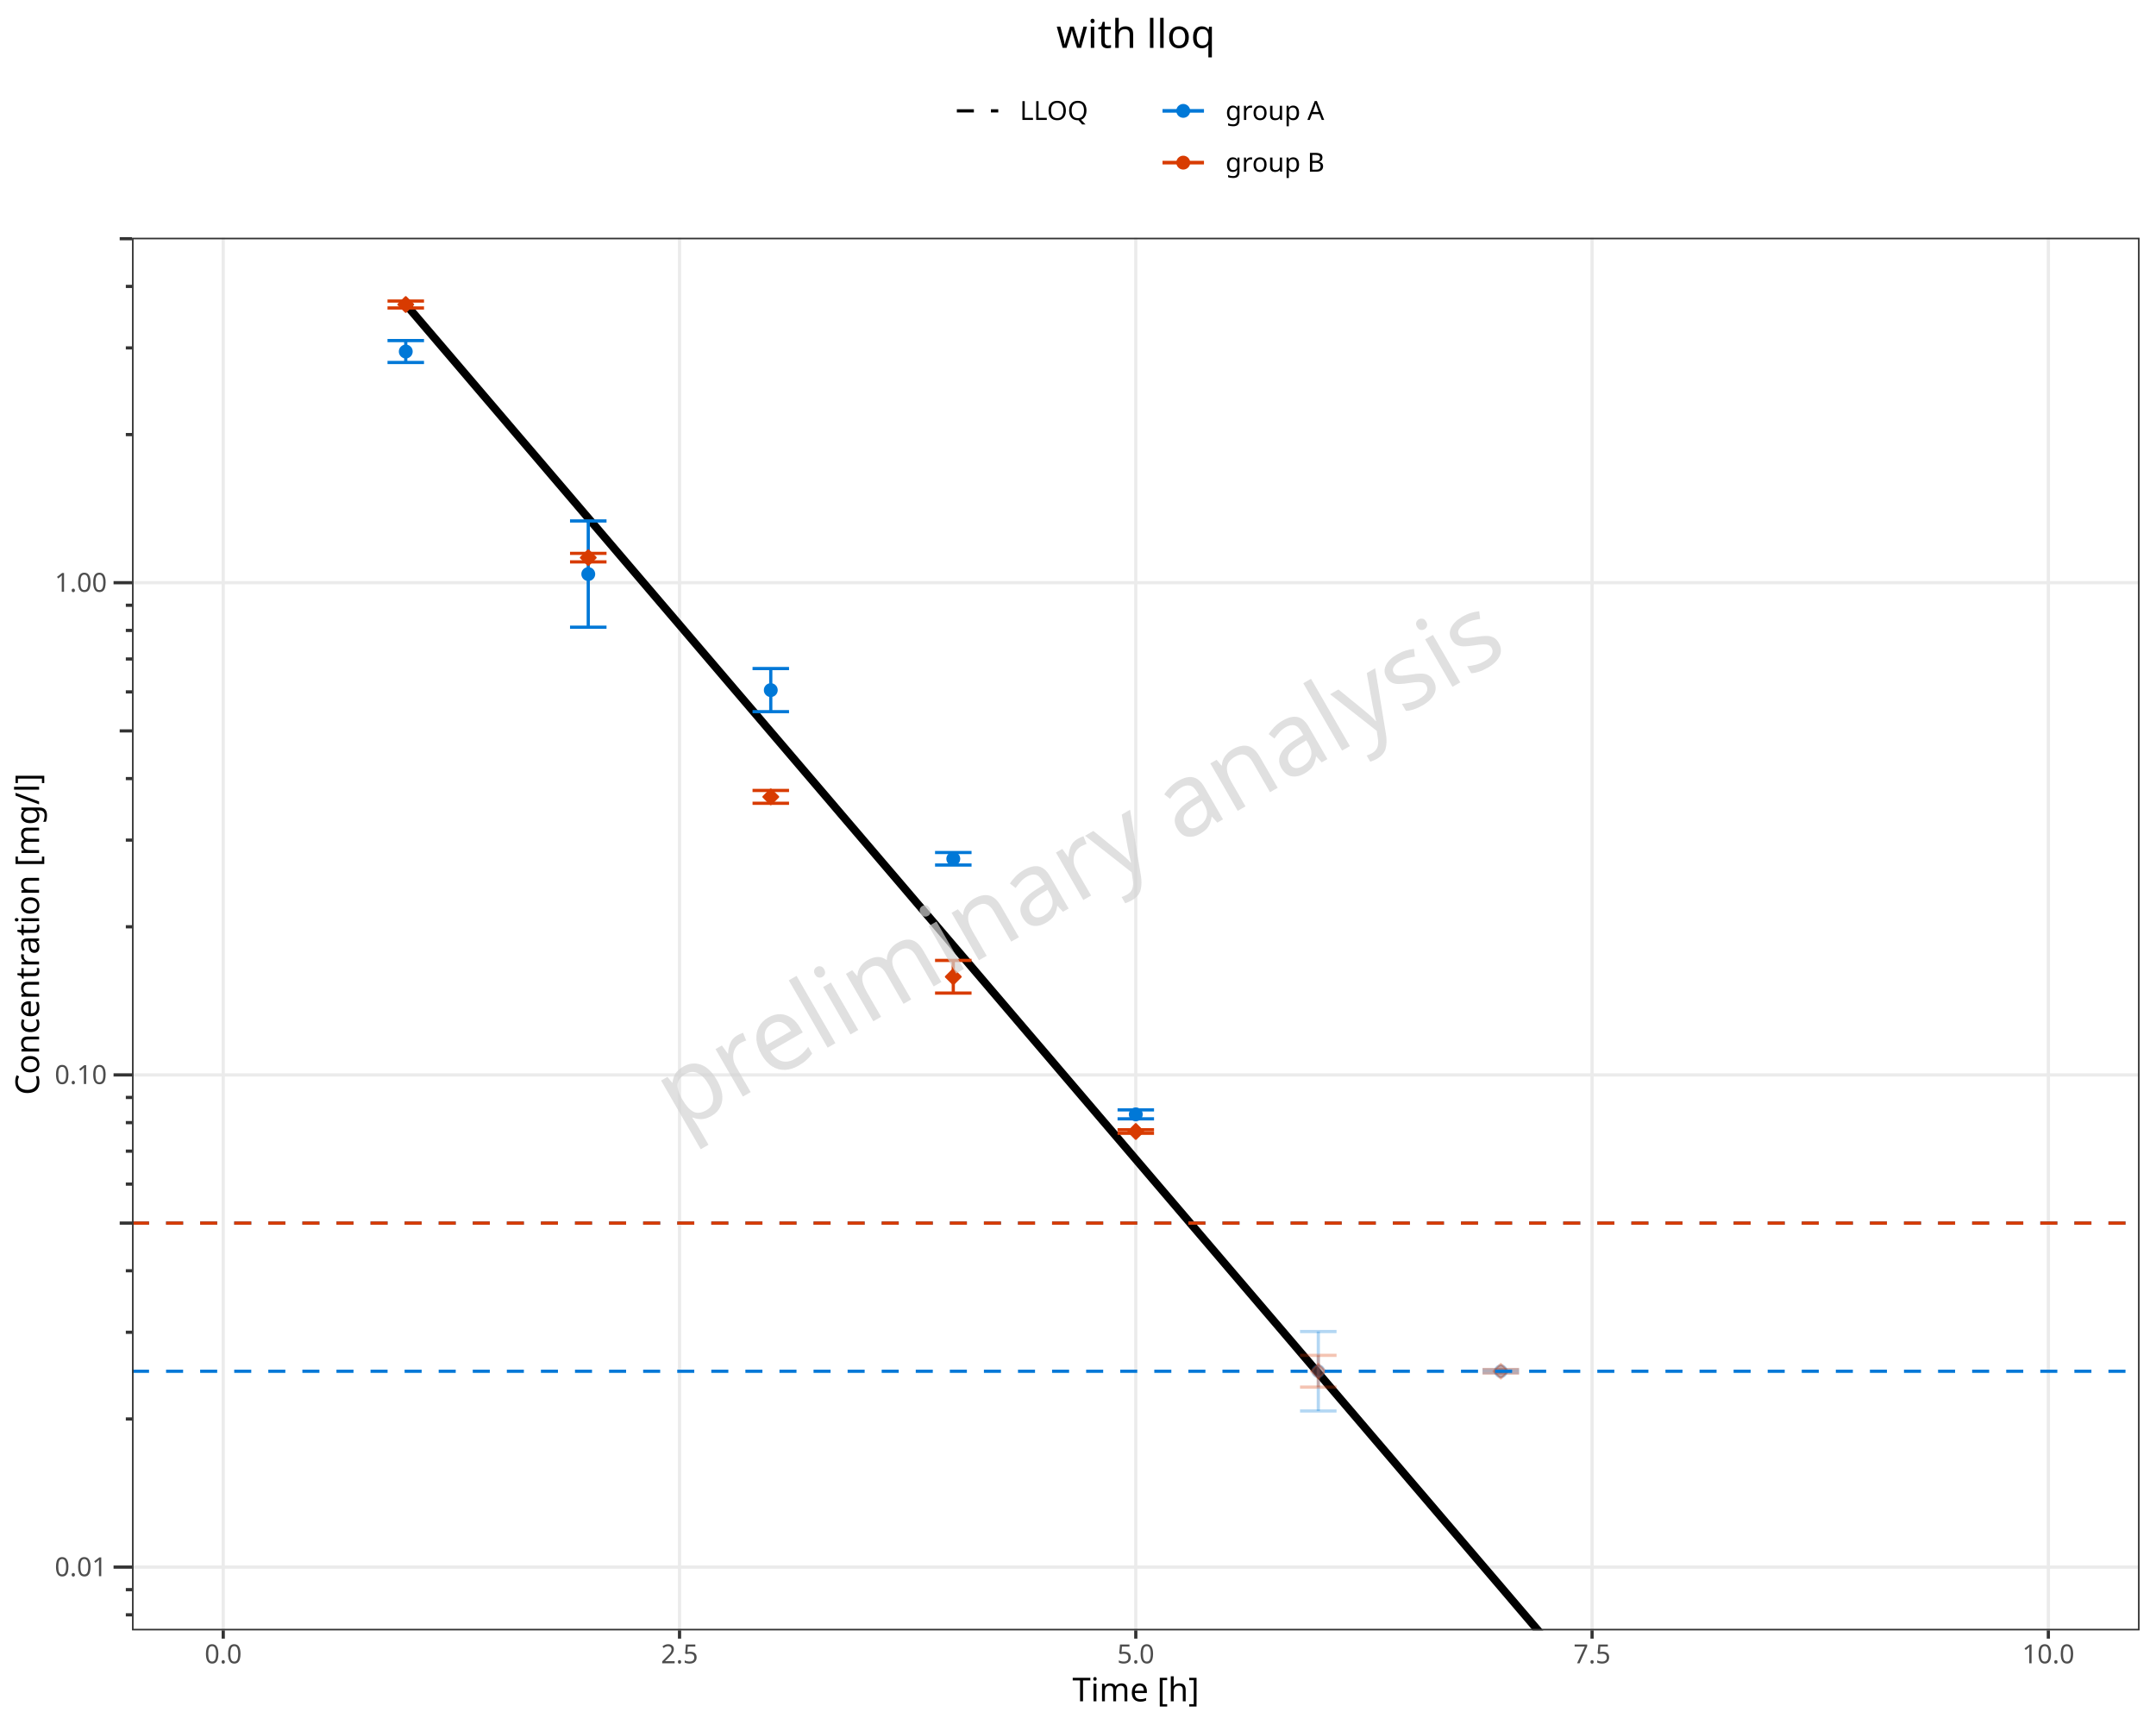
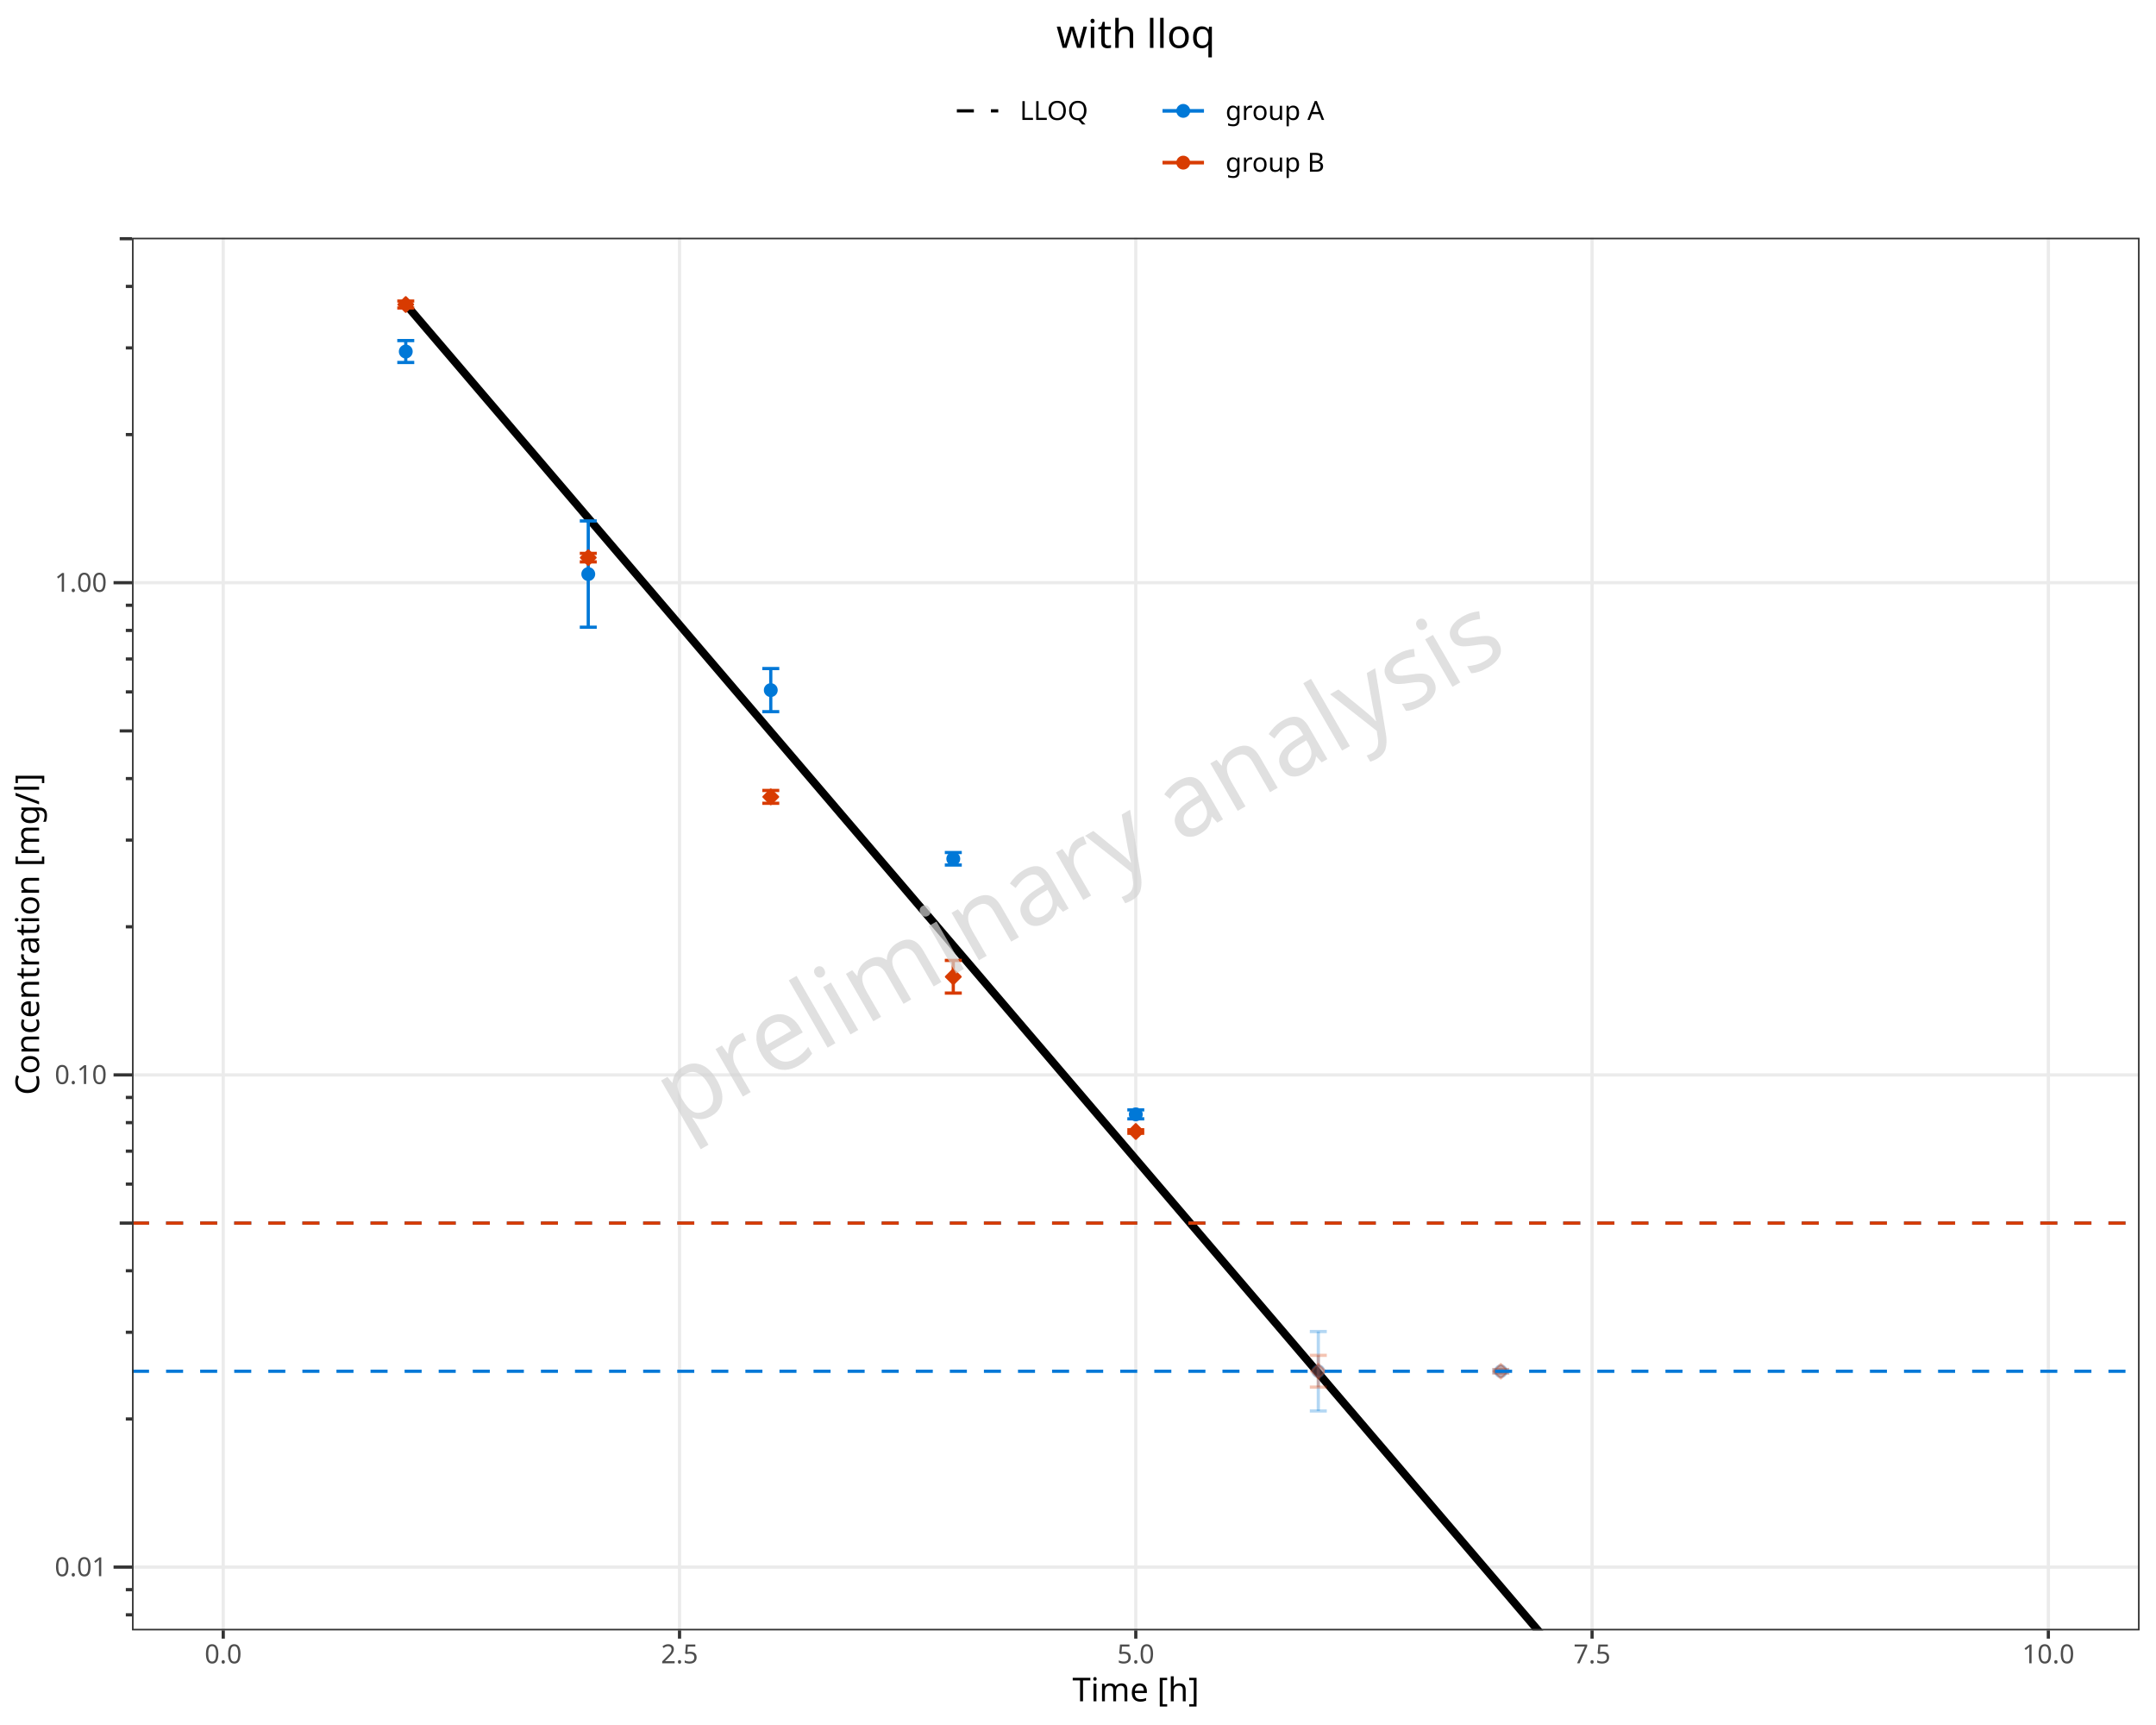
<svg xmlns="http://www.w3.org/2000/svg" class="svglite" data-engine-version="2.0" width="720.00pt" height="576.00pt" viewBox="0 0 720.00 576.00">
  <defs>
    <style type="text/css">
    .svglite line, .svglite polyline, .svglite polygon, .svglite path, .svglite rect, .svglite circle {
      fill: none;
      stroke: #000000;
      stroke-linecap: round;
      stroke-linejoin: round;
      stroke-miterlimit: 10.00;
    }
  </style>
  </defs>
  <rect width="100%" height="100%" style="stroke: none; fill: #FFFFFF;" />
  <defs>
    <clipPath id="cpMC4wMHw3MjAuMDB8MC4wMHw1NzYuMDA=">
      <rect x="0.00" y="0.00" width="720.00" height="576.00" />
    </clipPath>
  </defs>
  <g clip-path="url(#cpMC4wMHw3MjAuMDB8MC4wMHw1NzYuMDA=)">
    <rect x="0" y="0.00" width="720.00" height="576.00" style="stroke-width: 1.07; stroke: #FFFFFF; fill: #FFFFFF;" />
  </g>
  <defs>
    <clipPath id="cpNDQuMDh8NzE0LjUyfDc5LjM4fDU0NC40Mg==">
      <rect x="44.08" y="79.38" width="670.44" height="465.04" />
    </clipPath>
  </defs>
  <g clip-path="url(#cpNDQuMDh8NzE0LjUyfDc5LjM4fDU0NC40Mg==)">
    <rect x="44.08" y="79.38" width="670.44" height="465.04" style="stroke-width: 1.07; stroke: none; fill: #FFFFFF;" />
    <polyline points="44.08,523.28 714.52,523.28 " style="stroke-width: 1.07; stroke: #EBEBEB; stroke-linecap: butt;" />
    <polyline points="44.08,358.93 714.52,358.93 " style="stroke-width: 1.07; stroke: #EBEBEB; stroke-linecap: butt;" />
    <polyline points="44.08,194.58 714.52,194.58 " style="stroke-width: 1.07; stroke: #EBEBEB; stroke-linecap: butt;" />
    <polyline points="74.55,544.42 74.55,79.38 " style="stroke-width: 1.07; stroke: #EBEBEB; stroke-linecap: butt;" />
    <polyline points="226.93,544.42 226.93,79.38 " style="stroke-width: 1.07; stroke: #EBEBEB; stroke-linecap: butt;" />
    <polyline points="379.30,544.42 379.30,79.38 " style="stroke-width: 1.07; stroke: #EBEBEB; stroke-linecap: butt;" />
    <polyline points="531.67,544.42 531.67,79.38 " style="stroke-width: 1.07; stroke: #EBEBEB; stroke-linecap: butt;" />
    <polyline points="684.05,544.42 684.05,79.38 " style="stroke-width: 1.07; stroke: #EBEBEB; stroke-linecap: butt;" />
    <polyline points="135.50,101.61 141.60,108.75 147.69,115.88 153.79,123.02 159.88,130.16 165.98,137.30 172.07,144.44 178.17,151.57 184.26,158.71 190.36,165.85 196.45,172.99 202.55,180.12 208.64,187.26 214.74,194.40 220.83,201.54 226.93,208.67 233.02,215.81 239.12,222.95 245.21,230.09 251.31,237.22 257.40,244.36 263.50,251.50 269.59,258.64 275.69,265.77 281.78,272.91 287.88,280.05 293.97,287.19 300.07,294.32 306.16,301.46 312.26,308.60 318.35,315.74 324.45,322.87 330.54,330.01 336.64,337.15 342.73,344.29 348.83,351.42 354.92,358.56 361.02,365.70 367.11,372.84 373.21,379.97 379.30,387.11 385.39,394.25 391.49,401.39 397.58,408.52 403.68,415.66 409.77,422.80 415.87,429.94 421.96,437.07 428.06,444.21 434.15,451.35 440.25,458.49 446.34,465.63 452.44,472.76 458.53,479.90 464.63,487.04 470.72,494.18 476.82,501.31 482.91,508.45 489.01,515.59 495.10,522.73 501.20,529.86 507.29,537.00 513.39,544.14 519.48,551.28 525.58,558.41 531.67,565.55 537.77,572.69 543.86,579.83 549.96,586.96 556.05,594.10 562.15,601.24 568.24,608.38 574.34,615.51 580.43,622.65 586.53,629.79 592.62,636.93 598.72,644.06 604.81,651.20 610.91,658.34 617.00,665.48 623.10,672.61 629.19,679.75 635.29,686.89 641.38,694.03 647.48,701.16 653.57,708.30 659.67,715.44 665.76,722.58 671.86,729.71 677.95,736.85 684.05,743.99 " style="stroke-width: 2.67; stroke-linecap: butt;" />
-     <polyline points="129.41,113.72 141.60,113.72 " style="stroke-width: 1.07; stroke: #0078D7; stroke-linecap: butt;" />
-     <polyline points="135.50,113.72 135.50,121.03 " style="stroke-width: 1.07; stroke: #0078D7; stroke-linecap: butt;" />
-     <polyline points="129.41,121.03 141.60,121.03 " style="stroke-width: 1.07; stroke: #0078D7; stroke-linecap: butt;" />
-     <polyline points="190.36,173.95 202.55,173.95 " style="stroke-width: 1.07; stroke: #0078D7; stroke-linecap: butt;" />
-     <polyline points="196.45,173.95 196.45,209.43 " style="stroke-width: 1.07; stroke: #0078D7; stroke-linecap: butt;" />
-     <polyline points="190.36,209.43 202.55,209.43 " style="stroke-width: 1.07; stroke: #0078D7; stroke-linecap: butt;" />
-     <polyline points="251.31,223.24 263.50,223.24 " style="stroke-width: 1.07; stroke: #0078D7; stroke-linecap: butt;" />
-     <polyline points="257.40,223.24 257.40,237.63 " style="stroke-width: 1.07; stroke: #0078D7; stroke-linecap: butt;" />
-     <polyline points="251.31,237.63 263.50,237.63 " style="stroke-width: 1.07; stroke: #0078D7; stroke-linecap: butt;" />
-     <polyline points="312.26,284.67 324.45,284.67 " style="stroke-width: 1.07; stroke: #0078D7; stroke-linecap: butt;" />
-     <polyline points="318.35,284.67 318.35,288.85 " style="stroke-width: 1.07; stroke: #0078D7; stroke-linecap: butt;" />
-     <polyline points="312.26,288.85 324.45,288.85 " style="stroke-width: 1.07; stroke: #0078D7; stroke-linecap: butt;" />
-     <polyline points="373.21,370.61 385.39,370.61 " style="stroke-width: 1.07; stroke: #0078D7; stroke-linecap: butt;" />
-     <polyline points="379.30,370.61 379.30,373.59 " style="stroke-width: 1.07; stroke: #0078D7; stroke-linecap: butt;" />
-     <polyline points="373.21,373.59 385.39,373.59 " style="stroke-width: 1.07; stroke: #0078D7; stroke-linecap: butt;" />
-     <polyline points="434.15,444.62 446.34,444.62 " style="stroke-width: 1.07; stroke: #0078D7; stroke-opacity: 0.30; stroke-linecap: butt;" />
-     <polyline points="440.25,444.62 440.25,471.14 " style="stroke-width: 1.07; stroke: #0078D7; stroke-opacity: 0.30; stroke-linecap: butt;" />
-     <polyline points="434.15,471.14 446.34,471.14 " style="stroke-width: 1.07; stroke: #0078D7; stroke-opacity: 0.30; stroke-linecap: butt;" />
-     <polyline points="495.10,457.41 507.29,457.41 " style="stroke-width: 1.07; stroke: #0078D7; stroke-opacity: 0.30; stroke-linecap: butt;" />
-     <polyline points="501.20,457.41 501.20,458.35 " style="stroke-width: 1.07; stroke: #0078D7; stroke-opacity: 0.30; stroke-linecap: butt;" />
-     <polyline points="495.10,458.35 507.29,458.35 " style="stroke-width: 1.07; stroke: #0078D7; stroke-opacity: 0.30; stroke-linecap: butt;" />
-     <polyline points="129.41,100.52 141.60,100.52 " style="stroke-width: 1.07; stroke: #D83B01; stroke-linecap: butt;" />
-     <polyline points="135.50,100.52 135.50,102.84 " style="stroke-width: 1.07; stroke: #D83B01; stroke-linecap: butt;" />
-     <polyline points="129.41,102.84 141.60,102.84 " style="stroke-width: 1.07; stroke: #D83B01; stroke-linecap: butt;" />
-     <polyline points="190.36,184.77 202.55,184.77 " style="stroke-width: 1.07; stroke: #D83B01; stroke-linecap: butt;" />
-     <polyline points="196.45,184.77 196.45,187.63 " style="stroke-width: 1.07; stroke: #D83B01; stroke-linecap: butt;" />
-     <polyline points="190.36,187.63 202.55,187.63 " style="stroke-width: 1.07; stroke: #D83B01; stroke-linecap: butt;" />
-     <polyline points="251.31,263.94 263.50,263.94 " style="stroke-width: 1.07; stroke: #D83B01; stroke-linecap: butt;" />
-     <polyline points="257.40,263.94 257.40,268.23 " style="stroke-width: 1.07; stroke: #D83B01; stroke-linecap: butt;" />
-     <polyline points="251.31,268.23 263.50,268.23 " style="stroke-width: 1.07; stroke: #D83B01; stroke-linecap: butt;" />
-     <polyline points="312.26,320.70 324.45,320.70 " style="stroke-width: 1.07; stroke: #D83B01; stroke-linecap: butt;" />
-     <polyline points="318.35,320.70 318.35,331.61 " style="stroke-width: 1.07; stroke: #D83B01; stroke-linecap: butt;" />
-     <polyline points="312.26,331.61 324.45,331.61 " style="stroke-width: 1.07; stroke: #D83B01; stroke-linecap: butt;" />
-     <polyline points="373.21,377.24 385.39,377.24 " style="stroke-width: 1.07; stroke: #D83B01; stroke-linecap: butt;" />
-     <polyline points="379.30,377.24 379.30,378.41 " style="stroke-width: 1.07; stroke: #D83B01; stroke-linecap: butt;" />
-     <polyline points="373.21,378.41 385.39,378.41 " style="stroke-width: 1.07; stroke: #D83B01; stroke-linecap: butt;" />
-     <polyline points="434.15,452.57 446.34,452.57 " style="stroke-width: 1.07; stroke: #D83B01; stroke-opacity: 0.30; stroke-linecap: butt;" />
-     <polyline points="440.25,452.57 440.25,463.18 " style="stroke-width: 1.07; stroke: #D83B01; stroke-opacity: 0.30; stroke-linecap: butt;" />
-     <polyline points="434.15,463.18 446.34,463.18 " style="stroke-width: 1.07; stroke: #D83B01; stroke-opacity: 0.30; stroke-linecap: butt;" />
-     <polyline points="495.10,457.28 507.29,457.28 " style="stroke-width: 1.07; stroke: #D83B01; stroke-opacity: 0.30; stroke-linecap: butt;" />
-     <polyline points="501.20,457.28 501.20,458.48 " style="stroke-width: 1.07; stroke: #D83B01; stroke-opacity: 0.30; stroke-linecap: butt;" />
-     <polyline points="495.10,458.48 507.29,458.48 " style="stroke-width: 1.07; stroke: #D83B01; stroke-opacity: 0.30; stroke-linecap: butt;" />
+     <line x1="135.50" y1="121.03" x2="135.50" y2="113.72" style="stroke-width: 1.07; stroke: #0078D7; stroke-linecap: butt;" />
+     <line x1="196.45" y1="209.43" x2="196.45" y2="173.95" style="stroke-width: 1.07; stroke: #0078D7; stroke-linecap: butt;" />
+     <line x1="257.40" y1="237.63" x2="257.40" y2="223.24" style="stroke-width: 1.07; stroke: #0078D7; stroke-linecap: butt;" />
+     <line x1="318.35" y1="288.85" x2="318.35" y2="284.67" style="stroke-width: 1.07; stroke: #0078D7; stroke-linecap: butt;" />
+     <line x1="379.30" y1="373.59" x2="379.30" y2="370.61" style="stroke-width: 1.07; stroke: #0078D7; stroke-linecap: butt;" />
+     <line x1="440.25" y1="471.14" x2="440.25" y2="444.62" style="stroke-width: 1.07; stroke: #0078D7; stroke-opacity: 0.30; stroke-linecap: butt;" />
+     <line x1="501.20" y1="458.35" x2="501.20" y2="457.41" style="stroke-width: 1.07; stroke: #0078D7; stroke-opacity: 0.30; stroke-linecap: butt;" />
+     <line x1="135.50" y1="102.84" x2="135.50" y2="100.52" style="stroke-width: 1.07; stroke: #D83B01; stroke-linecap: butt;" />
+     <line x1="196.45" y1="187.63" x2="196.45" y2="184.77" style="stroke-width: 1.07; stroke: #D83B01; stroke-linecap: butt;" />
+     <line x1="257.40" y1="268.23" x2="257.40" y2="263.94" style="stroke-width: 1.07; stroke: #D83B01; stroke-linecap: butt;" />
+     <line x1="318.35" y1="331.61" x2="318.35" y2="320.70" style="stroke-width: 1.07; stroke: #D83B01; stroke-linecap: butt;" />
+     <line x1="379.30" y1="378.41" x2="379.30" y2="377.24" style="stroke-width: 1.07; stroke: #D83B01; stroke-linecap: butt;" />
+     <line x1="440.25" y1="463.18" x2="440.25" y2="452.57" style="stroke-width: 1.07; stroke: #D83B01; stroke-opacity: 0.30; stroke-linecap: butt;" />
+     <line x1="501.20" y1="458.48" x2="501.20" y2="457.28" style="stroke-width: 1.07; stroke: #D83B01; stroke-opacity: 0.30; stroke-linecap: butt;" />
+     <line x1="132.67" y1="121.03" x2="138.34" y2="121.03" style="stroke-width: 1.07; stroke: #0078D7; stroke-linecap: butt;" />
+     <line x1="193.62" y1="209.43" x2="199.29" y2="209.43" style="stroke-width: 1.07; stroke: #0078D7; stroke-linecap: butt;" />
+     <line x1="254.57" y1="237.63" x2="260.24" y2="237.63" style="stroke-width: 1.07; stroke: #0078D7; stroke-linecap: butt;" />
+     <line x1="315.52" y1="288.85" x2="321.19" y2="288.85" style="stroke-width: 1.07; stroke: #0078D7; stroke-linecap: butt;" />
+     <line x1="376.47" y1="373.59" x2="382.13" y2="373.59" style="stroke-width: 1.07; stroke: #0078D7; stroke-linecap: butt;" />
+     <line x1="437.41" y1="471.14" x2="443.08" y2="471.14" style="stroke-width: 1.07; stroke: #0078D7; stroke-opacity: 0.30; stroke-linecap: butt;" />
+     <line x1="498.36" y1="458.35" x2="504.03" y2="458.35" style="stroke-width: 1.07; stroke: #0078D7; stroke-opacity: 0.30; stroke-linecap: butt;" />
+     <line x1="132.67" y1="102.84" x2="138.34" y2="102.84" style="stroke-width: 1.07; stroke: #D83B01; stroke-linecap: butt;" />
+     <line x1="193.62" y1="187.63" x2="199.29" y2="187.63" style="stroke-width: 1.07; stroke: #D83B01; stroke-linecap: butt;" />
+     <line x1="254.57" y1="268.23" x2="260.24" y2="268.23" style="stroke-width: 1.07; stroke: #D83B01; stroke-linecap: butt;" />
+     <line x1="315.52" y1="331.61" x2="321.19" y2="331.61" style="stroke-width: 1.07; stroke: #D83B01; stroke-linecap: butt;" />
+     <line x1="376.47" y1="378.41" x2="382.13" y2="378.41" style="stroke-width: 1.07; stroke: #D83B01; stroke-linecap: butt;" />
+     <line x1="437.41" y1="463.18" x2="443.08" y2="463.18" style="stroke-width: 1.07; stroke: #D83B01; stroke-opacity: 0.30; stroke-linecap: butt;" />
+     <line x1="498.36" y1="458.48" x2="504.03" y2="458.48" style="stroke-width: 1.07; stroke: #D83B01; stroke-opacity: 0.30; stroke-linecap: butt;" />
+     <line x1="132.67" y1="113.72" x2="138.34" y2="113.72" style="stroke-width: 1.07; stroke: #0078D7; stroke-linecap: butt;" />
+     <line x1="193.62" y1="173.95" x2="199.29" y2="173.95" style="stroke-width: 1.07; stroke: #0078D7; stroke-linecap: butt;" />
+     <line x1="254.57" y1="223.24" x2="260.24" y2="223.24" style="stroke-width: 1.07; stroke: #0078D7; stroke-linecap: butt;" />
+     <line x1="315.52" y1="284.67" x2="321.19" y2="284.67" style="stroke-width: 1.07; stroke: #0078D7; stroke-linecap: butt;" />
+     <line x1="376.47" y1="370.61" x2="382.13" y2="370.61" style="stroke-width: 1.07; stroke: #0078D7; stroke-linecap: butt;" />
+     <line x1="437.41" y1="444.62" x2="443.08" y2="444.62" style="stroke-width: 1.07; stroke: #0078D7; stroke-opacity: 0.30; stroke-linecap: butt;" />
+     <line x1="498.36" y1="457.41" x2="504.03" y2="457.41" style="stroke-width: 1.07; stroke: #0078D7; stroke-opacity: 0.30; stroke-linecap: butt;" />
+     <line x1="132.67" y1="100.52" x2="138.34" y2="100.52" style="stroke-width: 1.07; stroke: #D83B01; stroke-linecap: butt;" />
+     <line x1="193.62" y1="184.77" x2="199.29" y2="184.77" style="stroke-width: 1.07; stroke: #D83B01; stroke-linecap: butt;" />
+     <line x1="254.57" y1="263.94" x2="260.24" y2="263.94" style="stroke-width: 1.07; stroke: #D83B01; stroke-linecap: butt;" />
+     <line x1="315.52" y1="320.70" x2="321.19" y2="320.70" style="stroke-width: 1.07; stroke: #D83B01; stroke-linecap: butt;" />
+     <line x1="376.47" y1="377.24" x2="382.13" y2="377.24" style="stroke-width: 1.07; stroke: #D83B01; stroke-linecap: butt;" />
+     <line x1="437.41" y1="452.57" x2="443.08" y2="452.57" style="stroke-width: 1.07; stroke: #D83B01; stroke-opacity: 0.30; stroke-linecap: butt;" />
+     <line x1="498.36" y1="457.28" x2="504.03" y2="457.28" style="stroke-width: 1.07; stroke: #D83B01; stroke-opacity: 0.30; stroke-linecap: butt;" />
    <polygon points="137.46,117.38 137.45,117.19 137.42,117.00 137.38,116.81 137.31,116.63 137.23,116.46 137.13,116.29 137.02,116.14 136.89,116.00 136.74,115.87 136.59,115.75 136.43,115.65 136.25,115.57 136.07,115.51 135.88,115.46 135.70,115.43 135.50,115.42 135.31,115.43 135.12,115.46 134.94,115.51 134.75,115.57 134.58,115.65 134.42,115.75 134.26,115.87 134.12,116.00 133.99,116.14 133.88,116.29 133.78,116.46 133.70,116.63 133.63,116.81 133.58,117.00 133.56,117.19 133.55,117.38 133.56,117.57 133.58,117.76 133.63,117.95 133.70,118.13 133.78,118.30 133.88,118.47 133.99,118.62 134.12,118.76 134.26,118.89 134.42,119.00 134.58,119.10 134.75,119.19 134.94,119.25 135.12,119.30 135.31,119.32 135.50,119.33 135.70,119.32 135.88,119.30 136.07,119.25 136.25,119.19 136.43,119.10 136.59,119.00 136.74,118.89 136.89,118.76 137.02,118.62 137.13,118.47 137.23,118.30 137.31,118.13 137.38,117.95 137.42,117.76 137.45,117.57 " style="stroke-width: 0.71; stroke: #0078D7; fill: #0078D7;" />
    <polygon points="198.41,191.69 198.40,191.50 198.37,191.31 198.32,191.12 198.26,190.94 198.18,190.77 198.08,190.60 197.96,190.45 197.84,190.31 197.69,190.18 197.54,190.06 197.37,189.97 197.20,189.88 197.02,189.82 196.83,189.77 196.64,189.74 196.45,189.73 196.26,189.74 196.07,189.77 195.88,189.82 195.70,189.88 195.53,189.97 195.37,190.06 195.21,190.18 195.07,190.31 194.94,190.45 194.83,190.60 194.73,190.77 194.65,190.94 194.58,191.12 194.53,191.31 194.51,191.50 194.50,191.69 194.51,191.88 194.53,192.07 194.58,192.26 194.65,192.44 194.73,192.61 194.83,192.78 194.94,192.93 195.07,193.07 195.21,193.20 195.37,193.32 195.53,193.42 195.70,193.50 195.88,193.56 196.07,193.61 196.26,193.64 196.45,193.65 196.64,193.64 196.83,193.61 197.02,193.56 197.20,193.50 197.37,193.42 197.54,193.32 197.69,193.20 197.84,193.07 197.96,192.93 198.08,192.78 198.18,192.61 198.26,192.44 198.32,192.26 198.37,192.07 198.40,191.88 " style="stroke-width: 0.71; stroke: #0078D7; fill: #0078D7;" />
    <polygon points="259.36,230.44 259.35,230.25 259.32,230.06 259.27,229.87 259.21,229.69 259.13,229.52 259.03,229.35 258.91,229.20 258.78,229.05 258.64,228.93 258.49,228.81 258.32,228.71 258.15,228.63 257.97,228.57 257.78,228.52 257.59,228.49 257.40,228.48 257.21,228.49 257.02,228.52 256.83,228.57 256.65,228.63 256.48,228.71 256.32,228.81 256.16,228.93 256.02,229.05 255.89,229.20 255.78,229.35 255.68,229.52 255.59,229.69 255.53,229.87 255.48,230.06 255.46,230.25 255.45,230.44 255.46,230.63 255.48,230.82 255.53,231.01 255.59,231.19 255.68,231.36 255.78,231.52 255.89,231.68 256.02,231.82 256.16,231.95 256.32,232.06 256.48,232.16 256.65,232.25 256.83,232.31 257.02,232.36 257.21,232.38 257.40,232.39 257.59,232.38 257.78,232.36 257.97,232.31 258.15,232.25 258.32,232.16 258.49,232.06 258.64,231.95 258.78,231.82 258.91,231.68 259.03,231.52 259.13,231.36 259.21,231.19 259.27,231.01 259.32,230.82 259.35,230.63 " style="stroke-width: 0.71; stroke: #0078D7; fill: #0078D7;" />
    <polygon points="320.31,286.76 320.30,286.57 320.27,286.38 320.22,286.19 320.16,286.01 320.08,285.84 319.98,285.67 319.86,285.52 319.73,285.38 319.59,285.25 319.44,285.13 319.27,285.04 319.10,284.95 318.92,284.89 318.73,284.84 318.54,284.81 318.35,284.81 318.16,284.81 317.97,284.84 317.78,284.89 317.60,284.95 317.43,285.04 317.26,285.13 317.11,285.25 316.97,285.38 316.84,285.52 316.72,285.67 316.63,285.84 316.54,286.01 316.48,286.19 316.43,286.38 316.40,286.57 316.39,286.76 316.40,286.95 316.43,287.14 316.48,287.33 316.54,287.51 316.63,287.68 316.72,287.85 316.84,288.00 316.97,288.14 317.11,288.27 317.26,288.39 317.43,288.49 317.60,288.57 317.78,288.63 317.97,288.68 318.16,288.71 318.35,288.72 318.54,288.71 318.73,288.68 318.92,288.63 319.10,288.57 319.27,288.49 319.44,288.39 319.59,288.27 319.73,288.14 319.86,288.00 319.98,287.85 320.08,287.68 320.16,287.51 320.22,287.33 320.27,287.14 320.30,286.95 " style="stroke-width: 0.71; stroke: #0078D7; fill: #0078D7;" />
    <polygon points="381.26,372.10 381.25,371.90 381.22,371.71 381.17,371.53 381.11,371.35 381.02,371.17 380.93,371.01 380.81,370.86 380.68,370.71 380.54,370.58 380.39,370.47 380.22,370.37 380.05,370.29 379.87,370.22 379.68,370.18 379.49,370.15 379.30,370.14 379.11,370.15 378.92,370.18 378.73,370.22 378.55,370.29 378.38,370.37 378.21,370.47 378.06,370.58 377.92,370.71 377.79,370.86 377.67,371.01 377.58,371.17 377.49,371.35 377.43,371.53 377.38,371.71 377.35,371.90 377.34,372.10 377.35,372.29 377.38,372.48 377.43,372.66 377.49,372.85 377.58,373.02 377.67,373.18 377.79,373.34 377.92,373.48 378.06,373.61 378.21,373.72 378.38,373.82 378.55,373.90 378.73,373.97 378.92,374.01 379.11,374.04 379.30,374.05 379.49,374.04 379.68,374.01 379.87,373.97 380.05,373.90 380.22,373.82 380.39,373.72 380.54,373.61 380.68,373.48 380.81,373.34 380.93,373.18 381.02,373.02 381.11,372.85 381.17,372.66 381.22,372.48 381.25,372.29 " style="stroke-width: 0.71; stroke: #0078D7; fill: #0078D7;" />
    <polygon points="442.21,457.88 442.20,457.69 442.17,457.50 442.12,457.31 442.06,457.13 441.97,456.96 441.88,456.79 441.76,456.64 441.63,456.50 441.49,456.37 441.34,456.25 441.17,456.15 441.00,456.07 440.82,456.01 440.63,455.96 440.44,455.93 440.25,455.92 440.06,455.93 439.87,455.96 439.68,456.01 439.50,456.07 439.33,456.15 439.16,456.25 439.01,456.37 438.87,456.50 438.74,456.64 438.62,456.79 438.52,456.96 438.44,457.13 438.38,457.31 438.33,457.50 438.30,457.69 438.29,457.88 438.30,458.07 438.33,458.26 438.38,458.45 438.44,458.63 438.52,458.80 438.62,458.96 438.74,459.12 438.87,459.26 439.01,459.39 439.16,459.50 439.33,459.60 439.50,459.69 439.68,459.75 439.87,459.80 440.06,459.82 440.25,459.83 440.44,459.82 440.63,459.80 440.82,459.75 441.00,459.69 441.17,459.60 441.34,459.50 441.49,459.39 441.63,459.26 441.76,459.12 441.88,458.96 441.97,458.80 442.06,458.63 442.12,458.45 442.17,458.26 442.20,458.07 " style="stroke-width: 0.71; stroke: #0078D7; stroke-opacity: 0.30; fill: #0078D7; fill-opacity: 0.30;" />
    <polygon points="503.15,457.88 503.14,457.69 503.12,457.50 503.07,457.31 503.01,457.13 502.92,456.96 502.82,456.79 502.71,456.64 502.58,456.50 502.44,456.37 502.29,456.25 502.12,456.15 501.95,456.07 501.77,456.01 501.58,455.96 501.39,455.93 501.20,455.92 501.01,455.93 500.82,455.96 500.63,456.01 500.45,456.07 500.28,456.15 500.11,456.25 499.96,456.37 499.82,456.50 499.69,456.64 499.57,456.79 499.47,456.96 499.39,457.13 499.33,457.31 499.28,457.50 499.25,457.69 499.24,457.88 499.25,458.07 499.28,458.26 499.33,458.45 499.39,458.63 499.47,458.80 499.57,458.96 499.69,459.12 499.82,459.26 499.96,459.39 500.11,459.50 500.28,459.60 500.45,459.69 500.63,459.75 500.82,459.80 501.01,459.82 501.20,459.83 501.39,459.82 501.58,459.80 501.77,459.75 501.95,459.69 502.12,459.60 502.29,459.50 502.44,459.39 502.58,459.26 502.71,459.12 502.82,458.96 502.92,458.80 503.01,458.63 503.07,458.45 503.12,458.26 503.14,458.07 " style="stroke-width: 0.71; stroke: #0078D7; stroke-opacity: 0.30; fill: #0078D7; fill-opacity: 0.30;" />
    <polygon points="137.95,101.68 135.50,99.23 133.05,101.68 135.50,104.13 " style="stroke-width: 0.71; stroke: #D83B01; fill: #D83B01;" />
    <polygon points="198.90,186.20 196.45,183.75 194.00,186.20 196.45,188.65 " style="stroke-width: 0.71; stroke: #D83B01; fill: #D83B01;" />
    <polygon points="259.85,266.08 257.40,263.64 254.95,266.08 257.40,268.53 " style="stroke-width: 0.71; stroke: #D83B01; fill: #D83B01;" />
    <polygon points="320.80,326.16 318.35,323.71 315.90,326.16 318.35,328.60 " style="stroke-width: 0.71; stroke: #D83B01; fill: #D83B01;" />
    <polygon points="381.75,377.82 379.30,375.37 376.85,377.82 379.30,380.27 " style="stroke-width: 0.71; stroke: #D83B01; fill: #D83B01;" />
    <polygon points="442.70,457.88 440.25,455.43 437.80,457.88 440.25,460.33 " style="stroke-width: 0.71; stroke: #D83B01; stroke-opacity: 0.30; fill: #D83B01; fill-opacity: 0.30;" />
    <polygon points="503.65,457.88 501.20,455.43 498.75,457.88 501.20,460.33 " style="stroke-width: 0.71; stroke: #D83B01; stroke-opacity: 0.30; fill: #D83B01; fill-opacity: 0.30;" />
    <line x1="44.08" y1="408.40" x2="714.52" y2="408.40" style="stroke-width: 1.07; stroke: #0078D7; stroke-dasharray: 5.69,5.69; stroke-linecap: butt;" />
    <line x1="44.08" y1="457.88" x2="714.52" y2="457.88" style="stroke-width: 1.07; stroke: #0078D7; stroke-dasharray: 5.69,5.69; stroke-linecap: butt;" />
    <line x1="44.08" y1="408.40" x2="714.52" y2="408.40" style="stroke-width: 1.07; stroke: #D83B01; stroke-dasharray: 5.69,5.69; stroke-linecap: butt;" />
    <rect x="44.08" y="79.38" width="670.44" height="465.04" style="stroke-width: 1.07; stroke: #333333;" />
  </g>
  <g clip-path="url(#cpMC4wMHw3MjAuMDB8MC4wMHw1NzYuMDA=)">
    <text x="35.72" y="526.31" text-anchor="end" style="font-size: 8.80px; fill: #4D4D4D; font-family: sans;" textLength="17.13px" lengthAdjust="spacingAndGlyphs">0.01</text>
    <text x="35.72" y="361.96" text-anchor="end" style="font-size: 8.80px; fill: #4D4D4D; font-family: sans;" textLength="17.13px" lengthAdjust="spacingAndGlyphs">0.10</text>
    <text x="35.72" y="197.61" text-anchor="end" style="font-size: 8.80px; fill: #4D4D4D; font-family: sans;" textLength="17.13px" lengthAdjust="spacingAndGlyphs">1.00</text>
    <polyline points="37.92,523.28 44.08,523.28 " style="stroke-width: 1.07; stroke: #333333; stroke-linecap: butt;" />
    <polyline points="37.92,358.93 44.08,358.93 " style="stroke-width: 1.07; stroke: #333333; stroke-linecap: butt;" />
    <polyline points="37.92,194.58 44.08,194.58 " style="stroke-width: 1.07; stroke: #333333; stroke-linecap: butt;" />
    <polyline points="39.97,408.40 44.08,408.40 " style="stroke-width: 1.07; stroke: #333333; stroke-linecap: butt;" />
    <polyline points="39.97,244.06 44.08,244.06 " style="stroke-width: 1.07; stroke: #333333; stroke-linecap: butt;" />
    <polyline points="39.97,79.71 44.08,79.71 " style="stroke-width: 1.07; stroke: #333333; stroke-linecap: butt;" />
    <polyline points="42.02,539.21 44.08,539.21 " style="stroke-width: 1.07; stroke: #333333; stroke-linecap: butt;" />
    <polyline points="42.02,530.80 44.08,530.80 " style="stroke-width: 1.07; stroke: #333333; stroke-linecap: butt;" />
    <polyline points="42.02,473.81 44.08,473.81 " style="stroke-width: 1.07; stroke: #333333; stroke-linecap: butt;" />
    <polyline points="42.02,444.87 44.08,444.87 " style="stroke-width: 1.07; stroke: #333333; stroke-linecap: butt;" />
    <polyline points="42.02,424.33 44.08,424.33 " style="stroke-width: 1.07; stroke: #333333; stroke-linecap: butt;" />
    <polyline points="42.02,395.39 44.08,395.39 " style="stroke-width: 1.07; stroke: #333333; stroke-linecap: butt;" />
    <polyline points="42.02,384.39 44.08,384.39 " style="stroke-width: 1.07; stroke: #333333; stroke-linecap: butt;" />
    <polyline points="42.02,374.86 44.08,374.86 " style="stroke-width: 1.07; stroke: #333333; stroke-linecap: butt;" />
    <polyline points="42.02,366.45 44.08,366.45 " style="stroke-width: 1.07; stroke: #333333; stroke-linecap: butt;" />
    <polyline points="42.02,309.46 44.08,309.46 " style="stroke-width: 1.07; stroke: #333333; stroke-linecap: butt;" />
    <polyline points="42.02,280.52 44.08,280.52 " style="stroke-width: 1.07; stroke: #333333; stroke-linecap: butt;" />
    <polyline points="42.02,259.98 44.08,259.98 " style="stroke-width: 1.07; stroke: #333333; stroke-linecap: butt;" />
    <polyline points="42.02,231.04 44.08,231.04 " style="stroke-width: 1.07; stroke: #333333; stroke-linecap: butt;" />
    <polyline points="42.02,220.04 44.08,220.04 " style="stroke-width: 1.07; stroke: #333333; stroke-linecap: butt;" />
    <polyline points="42.02,210.51 44.08,210.51 " style="stroke-width: 1.07; stroke: #333333; stroke-linecap: butt;" />
    <polyline points="42.02,202.10 44.08,202.10 " style="stroke-width: 1.07; stroke: #333333; stroke-linecap: butt;" />
    <polyline points="42.02,145.11 44.08,145.11 " style="stroke-width: 1.07; stroke: #333333; stroke-linecap: butt;" />
    <polyline points="42.02,116.17 44.08,116.17 " style="stroke-width: 1.07; stroke: #333333; stroke-linecap: butt;" />
    <polyline points="42.02,95.63 44.08,95.63 " style="stroke-width: 1.07; stroke: #333333; stroke-linecap: butt;" />
    <polyline points="74.55,547.16 74.55,544.42 " style="stroke-width: 1.07; stroke: #333333; stroke-linecap: butt;" />
    <polyline points="226.93,547.16 226.93,544.42 " style="stroke-width: 1.07; stroke: #333333; stroke-linecap: butt;" />
    <polyline points="379.30,547.16 379.30,544.42 " style="stroke-width: 1.07; stroke: #333333; stroke-linecap: butt;" />
    <polyline points="531.67,547.16 531.67,544.42 " style="stroke-width: 1.07; stroke: #333333; stroke-linecap: butt;" />
    <polyline points="684.05,547.16 684.05,544.42 " style="stroke-width: 1.07; stroke: #333333; stroke-linecap: butt;" />
    <text x="74.55" y="555.40" text-anchor="middle" style="font-size: 8.80px; fill: #4D4D4D; font-family: sans;" textLength="12.23px" lengthAdjust="spacingAndGlyphs">0.0</text>
    <text x="226.93" y="555.40" text-anchor="middle" style="font-size: 8.80px; fill: #4D4D4D; font-family: sans;" textLength="12.23px" lengthAdjust="spacingAndGlyphs">2.5</text>
    <text x="379.30" y="555.40" text-anchor="middle" style="font-size: 8.80px; fill: #4D4D4D; font-family: sans;" textLength="12.23px" lengthAdjust="spacingAndGlyphs">5.0</text>
    <text x="531.67" y="555.40" text-anchor="middle" style="font-size: 8.80px; fill: #4D4D4D; font-family: sans;" textLength="12.23px" lengthAdjust="spacingAndGlyphs">7.5</text>
    <text x="684.05" y="555.40" text-anchor="middle" style="font-size: 8.80px; fill: #4D4D4D; font-family: sans;" textLength="17.13px" lengthAdjust="spacingAndGlyphs">10.0</text>
    <text x="379.30" y="568.10" text-anchor="middle" style="font-size: 11.00px; font-family: sans;" textLength="39.73px" lengthAdjust="spacingAndGlyphs">Time [h]</text>
    <text transform="translate(13.05,311.90) rotate(-90)" text-anchor="middle" style="font-size: 11.00px; font-family: sans;" textLength="98.45px" lengthAdjust="spacingAndGlyphs">Concentration [mg/l]</text>
    <rect x="312.34" y="22.90" width="57.73" height="28.24" style="stroke-width: 1.07; stroke: none; fill: #FFFFFF;" />
    <rect x="317.82" y="28.38" width="17.28" height="17.28" style="stroke-width: 1.07; stroke: none; fill: #FFFFFF;" />
    <line x1="319.54" y1="37.02" x2="333.37" y2="37.02" style="stroke-width: 1.07; stroke-dasharray: 5.69,5.69; stroke-linecap: butt;" />
    <text x="340.58" y="40.05" style="font-size: 8.80px; font-family: sans;" textLength="23.49px" lengthAdjust="spacingAndGlyphs">LLOQ</text>
    <rect x="381.03" y="22.90" width="65.24" height="45.52" style="stroke-width: 1.07; stroke: none; fill: #FFFFFF;" />
    <rect x="386.51" y="28.38" width="17.28" height="17.28" style="stroke-width: 1.07; stroke: none; fill: #FFFFFF;" />
    <line x1="388.23" y1="37.02" x2="402.06" y2="37.02" style="stroke-width: 1.07; stroke: #0078D7; stroke-linecap: butt;" />
    <polygon points="397.10,37.02 397.09,36.83 397.06,36.64 397.02,36.45 396.95,36.27 396.87,36.10 396.77,35.94 396.66,35.78 396.53,35.64 396.39,35.51 396.23,35.40 396.07,35.30 395.89,35.22 395.71,35.15 395.53,35.10 395.34,35.08 395.15,35.07 394.95,35.08 394.76,35.10 394.58,35.15 394.40,35.22 394.22,35.30 394.06,35.40 393.91,35.51 393.76,35.64 393.63,35.78 393.52,35.94 393.42,36.10 393.34,36.27 393.27,36.45 393.23,36.64 393.20,36.83 393.19,37.02 393.20,37.21 393.23,37.40 393.27,37.59 393.34,37.77 393.42,37.94 393.52,38.11 393.63,38.26 393.76,38.41 393.91,38.53 394.06,38.65 394.22,38.75 394.40,38.83 394.58,38.89 394.76,38.94 394.95,38.97 395.15,38.98 395.34,38.97 395.53,38.94 395.71,38.89 395.89,38.83 396.07,38.75 396.23,38.65 396.39,38.53 396.53,38.41 396.66,38.26 396.77,38.11 396.87,37.94 396.95,37.77 397.02,37.59 397.06,37.40 397.09,37.21 " style="stroke-width: 0.71; stroke: #0078D7; fill: #0078D7;" />
    <line x1="388.23" y1="37.02" x2="402.06" y2="37.02" style="stroke-width: 1.07; stroke: #0078D7; stroke-linecap: butt;" />
    <rect x="386.51" y="45.66" width="17.28" height="17.28" style="stroke-width: 1.07; stroke: none; fill: #FFFFFF;" />
    <line x1="388.23" y1="54.30" x2="402.06" y2="54.30" style="stroke-width: 1.07; stroke: #D83B01; stroke-linecap: butt;" />
    <polygon points="397.10,54.30 397.09,54.11 397.06,53.92 397.02,53.73 396.95,53.55 396.87,53.38 396.77,53.22 396.66,53.06 396.53,52.92 396.39,52.79 396.23,52.68 396.07,52.58 395.89,52.50 395.71,52.43 395.53,52.38 395.34,52.36 395.15,52.35 394.95,52.36 394.76,52.38 394.58,52.43 394.40,52.50 394.22,52.58 394.06,52.68 393.91,52.79 393.76,52.92 393.63,53.06 393.52,53.22 393.42,53.38 393.34,53.55 393.27,53.73 393.23,53.92 393.20,54.11 393.19,54.30 393.20,54.49 393.23,54.68 393.27,54.87 393.34,55.05 393.42,55.22 393.52,55.39 393.63,55.54 393.76,55.69 393.91,55.81 394.06,55.93 394.22,56.03 394.40,56.11 394.58,56.17 394.76,56.22 394.95,56.25 395.15,56.26 395.34,56.25 395.53,56.22 395.71,56.17 395.89,56.11 396.07,56.03 396.23,55.93 396.39,55.81 396.53,55.69 396.66,55.54 396.77,55.39 396.87,55.22 396.95,55.05 397.02,54.87 397.06,54.68 397.09,54.49 " style="stroke-width: 0.71; stroke: #D83B01; fill: #D83B01;" />
    <line x1="388.23" y1="54.30" x2="402.06" y2="54.30" style="stroke-width: 1.07; stroke: #D83B01; stroke-linecap: butt;" />
    <text x="409.27" y="40.05" style="font-size: 8.80px; font-family: sans;" textLength="30.82px" lengthAdjust="spacingAndGlyphs">group A</text>
    <text x="409.27" y="57.33" style="font-size: 8.80px; font-family: sans;" textLength="30.82px" lengthAdjust="spacingAndGlyphs">group B</text>
    <text x="379.30" y="15.99" text-anchor="middle" style="font-size: 13.20px; font-family: sans;" textLength="47.69px" lengthAdjust="spacingAndGlyphs">with lloq</text>
    <text transform="translate(365.87,298.17) rotate(-30)" text-anchor="middle" style="font-size: 34.14px; fill: #D3D3D3; fill-opacity: 0.70; font-family: sans;" textLength="299.85px" lengthAdjust="spacingAndGlyphs">preliminary analysis</text>
  </g>
</svg>
